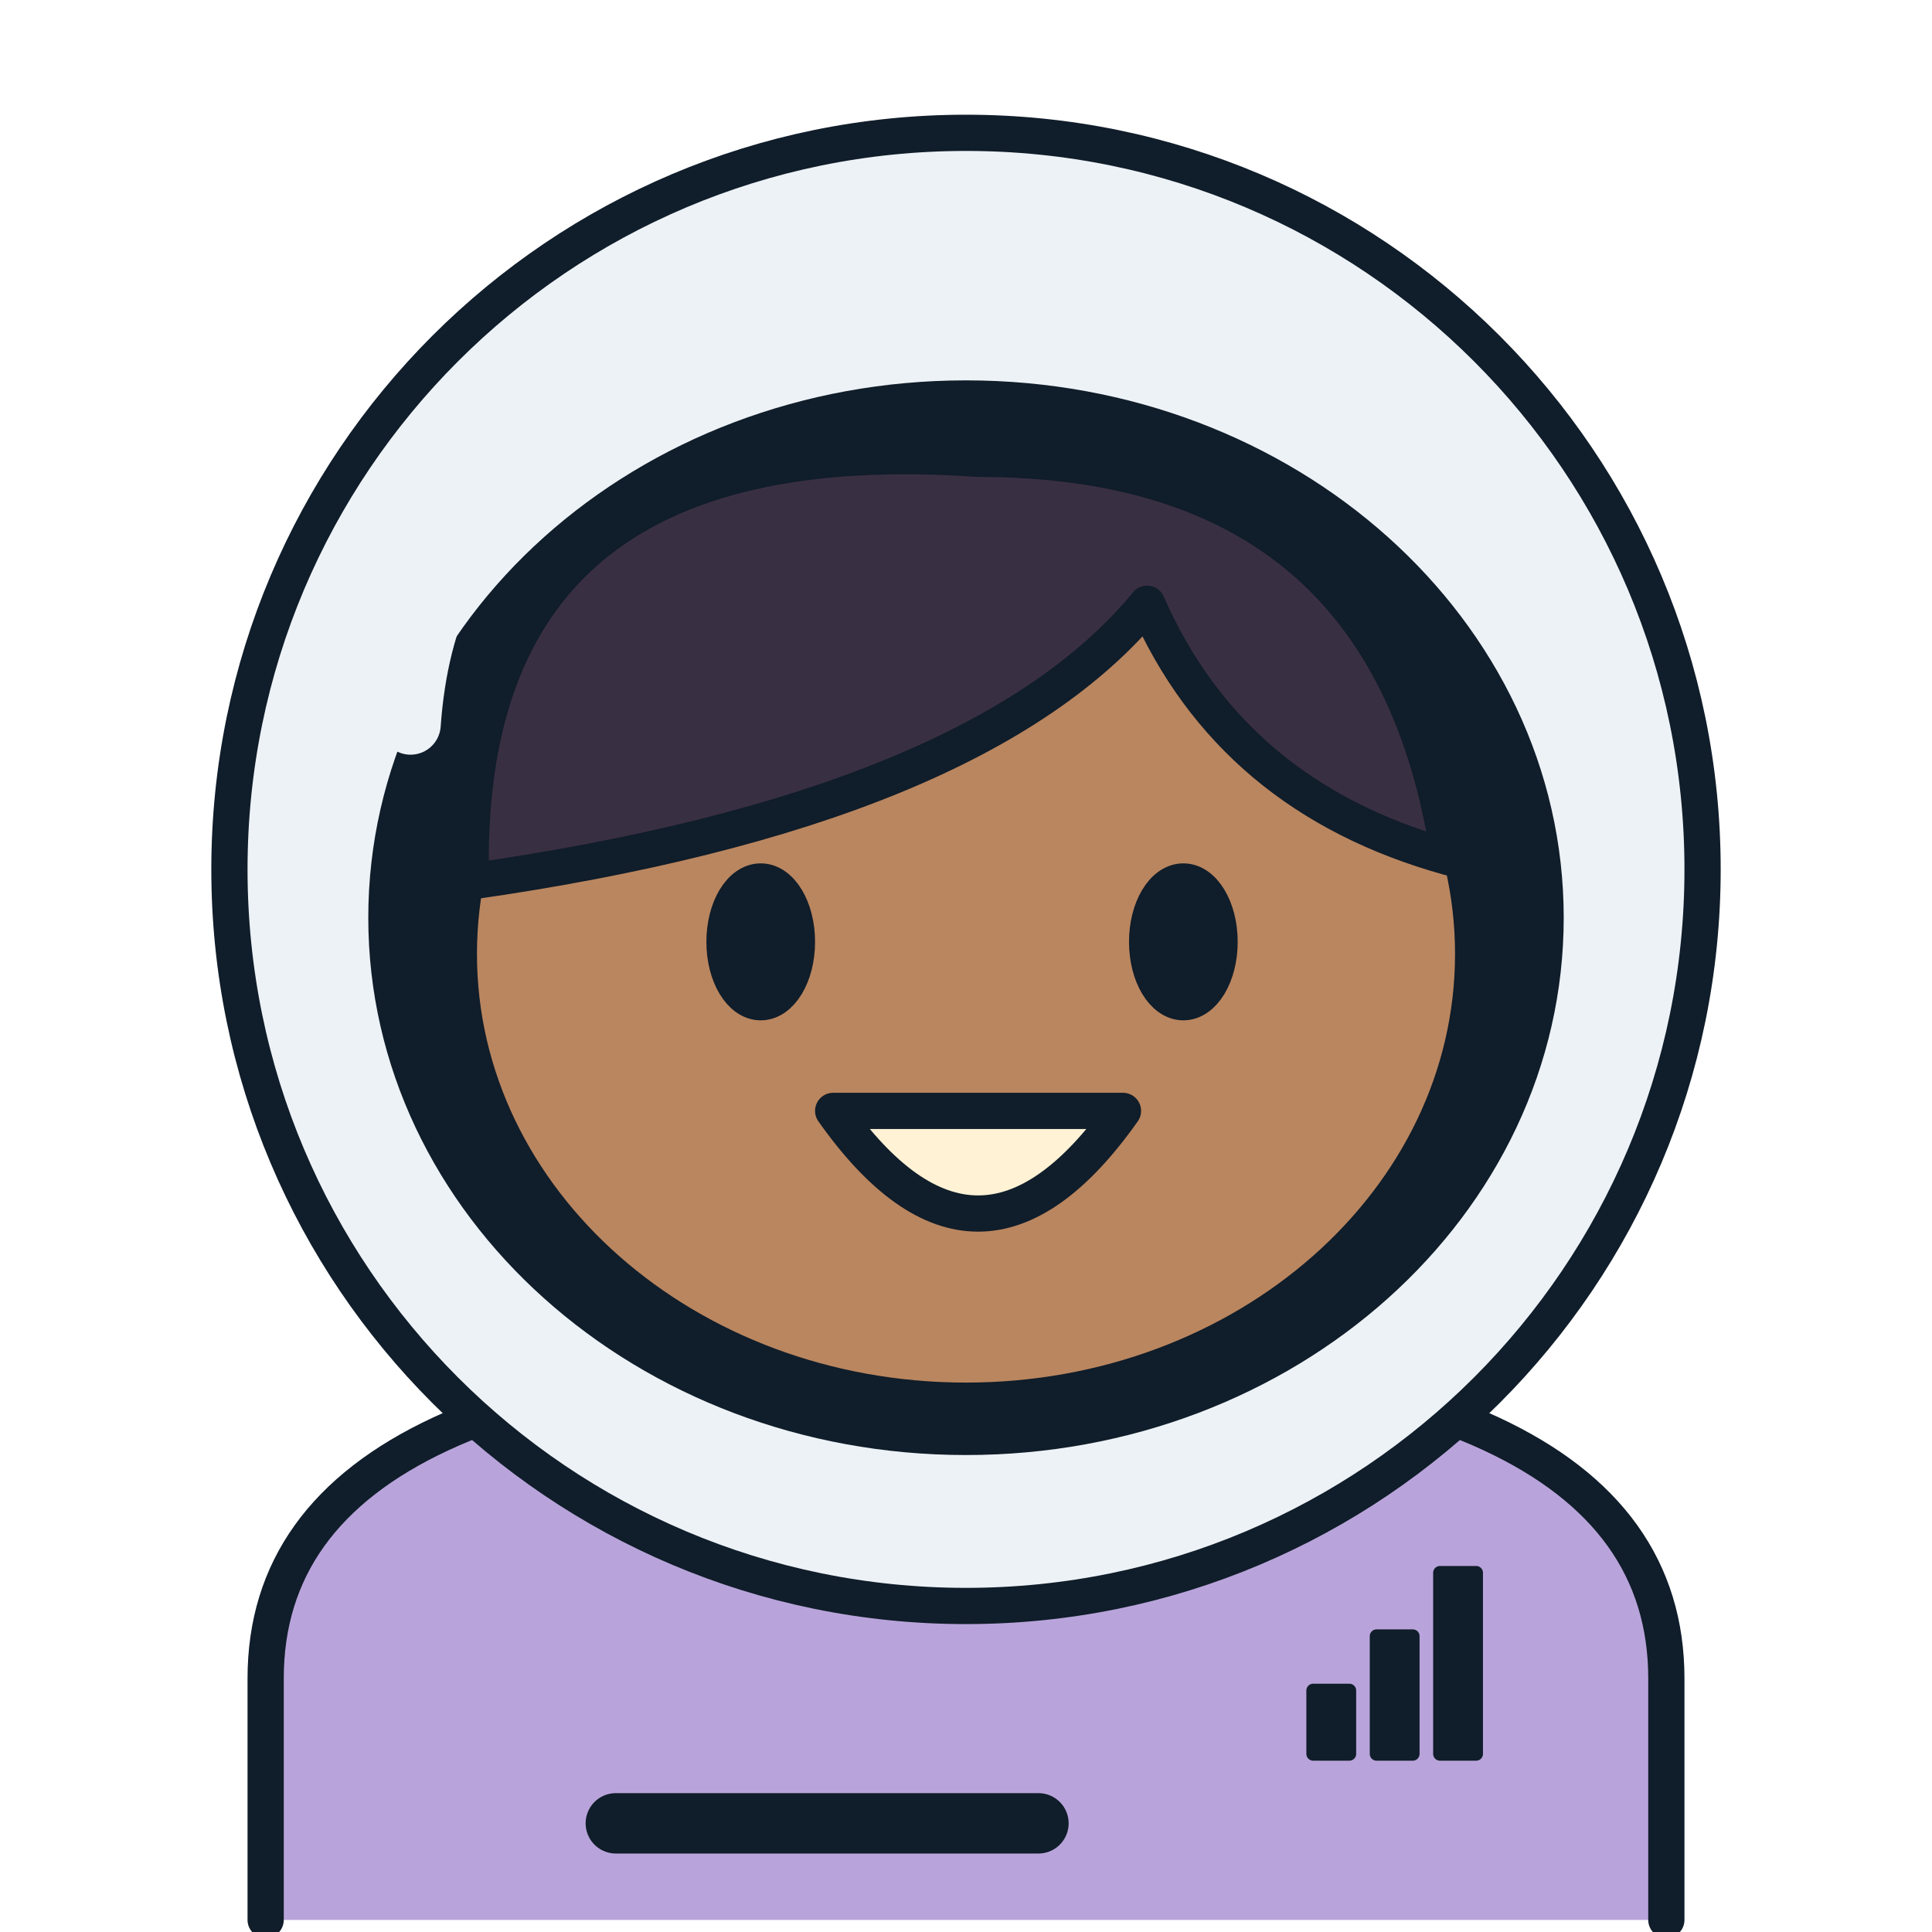
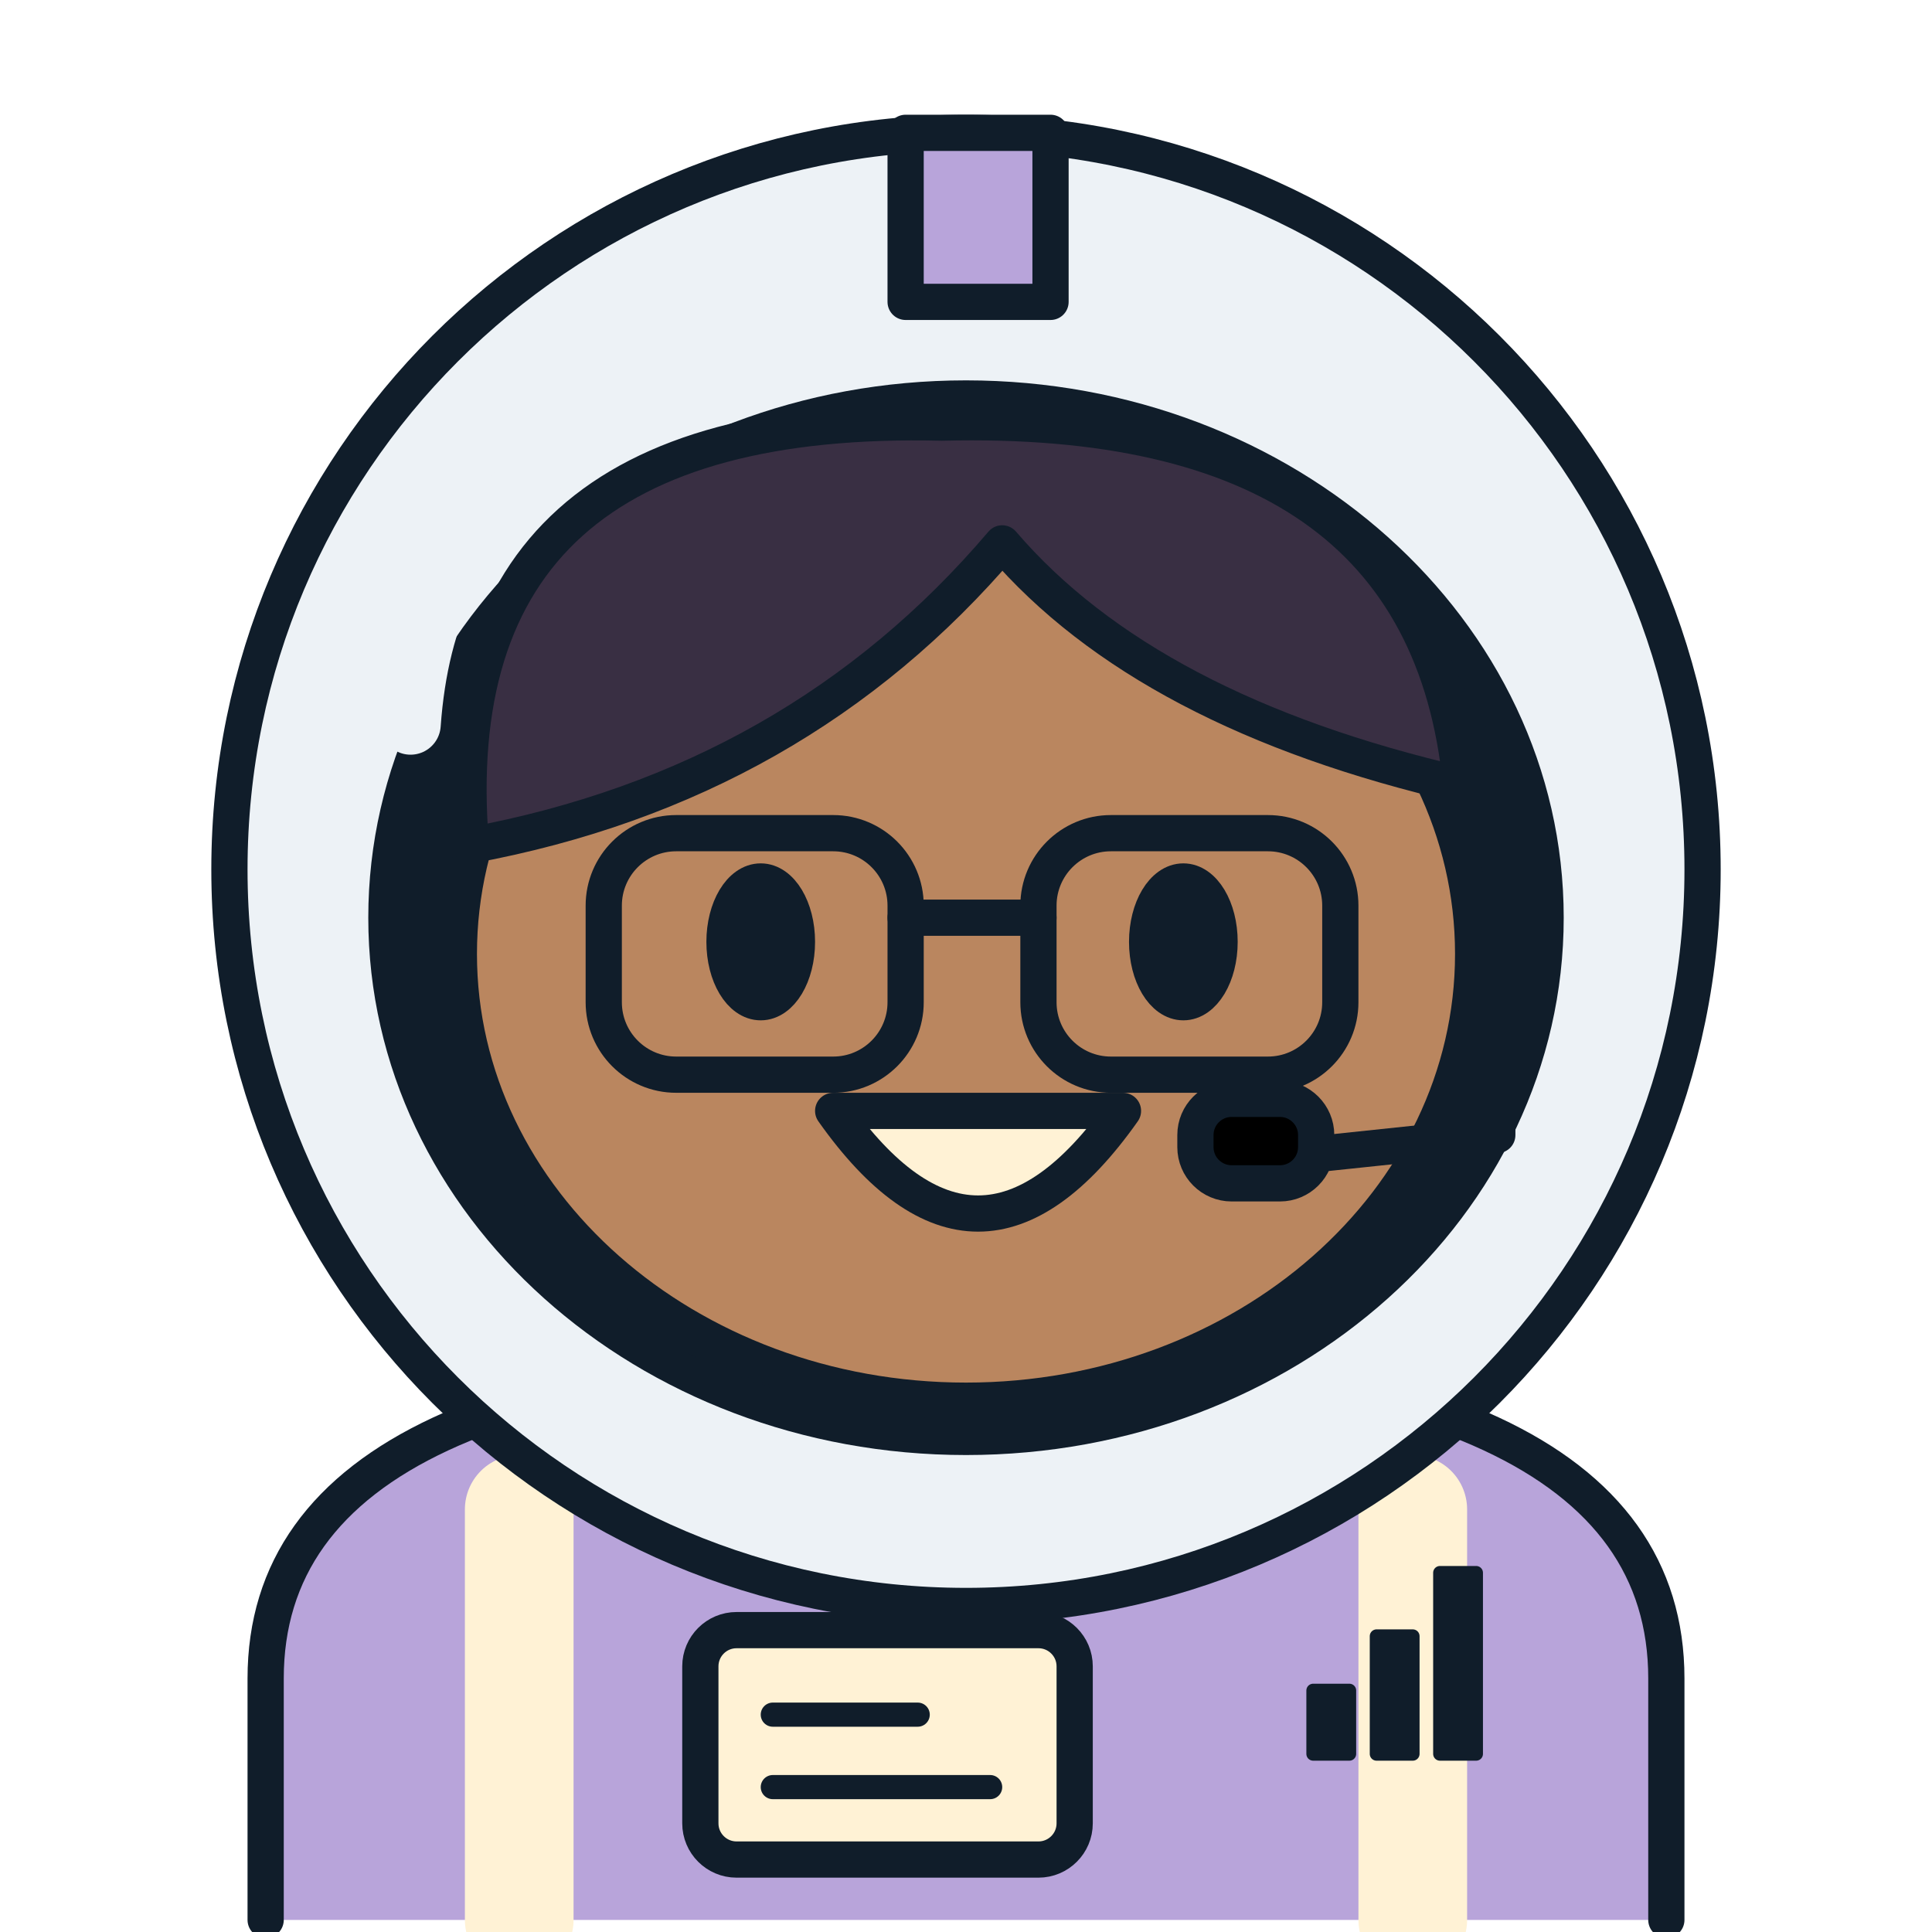
<svg xmlns="http://www.w3.org/2000/svg" viewBox="0 0 160 160">
  <g stroke="#101d2a" stroke-width="3" stroke-linecap="round" stroke-linejoin="round">
    <path d="M22 159v-20q0-27 58-27t58 27v20" fill="#b8a4da" />
+     <path d="M43 125v34m74-34v34" stroke="#fff2d5" stroke-width="9" />
    <rect x="59" y="111" width="42" height="15" rx="6" fill="#101d2a" />
    <ellipse cx="80" cy="72" rx="61" ry="61" fill="#edf2f6" />
+     <path d="M75 11h12v14H75z" fill="#b8a4da" />
    <ellipse cx="80" cy="76" rx="48" ry="43" fill="#101d2a" />
    <ellipse cx="80" cy="79" rx="42" ry="37" fill="#ba865f" />
-     <path d="M39 73q-1-38 42-35q34 0 39 33q-18-5-25-21q-14 17-56 23Z" fill="#392f43" />
+     <g fill="#392f43">
+       <path d="M39 70q-3-36 39-35q40-1 43 30q-26-6-38-20q-17 20-44 25Z" />
+     </g>
    <path d="M34 60q1-14 10-20" stroke="#edf2f6" stroke-width="5" fill="none" />
    <ellipse cx="63" cy="78" rx="3" ry="5" fill="#101d2a" />
    <ellipse cx="98" cy="78" rx="3" ry="5" fill="#101d2a" />
    <path d="M69 92q12 17 24 0Z" fill="#fff2d5" />
+     <g fill="none">
+       <rect x="50" y="69" width="25" height="20" rx="6" />
+       <rect x="86" y="69" width="25" height="20" rx="6" />
+       <path d="M75 76h11" />
+     </g>
+     <path d="M124 74v20l-19 2" fill="none" />
+     <rect x="99" y="91" width="10" height="7" rx="3" />
    <g transform="translate(105 128) scale(.75)" fill="#101d2a" stroke-width="1.5">
      <path d="M5 23V16h4v7Zm7 0V10h4v13Zm7 0V3h4v20Z" />
    </g>
-     <path d="M51 151h35" stroke="#101d2a" stroke-width="5" />
+     <rect x="58" y="135" width="31" height="19" rx="3" fill="#fff2d5" />
+     <path d="M64 142h12m-12 6h18" stroke-width="2" />
  </g>
</svg>
